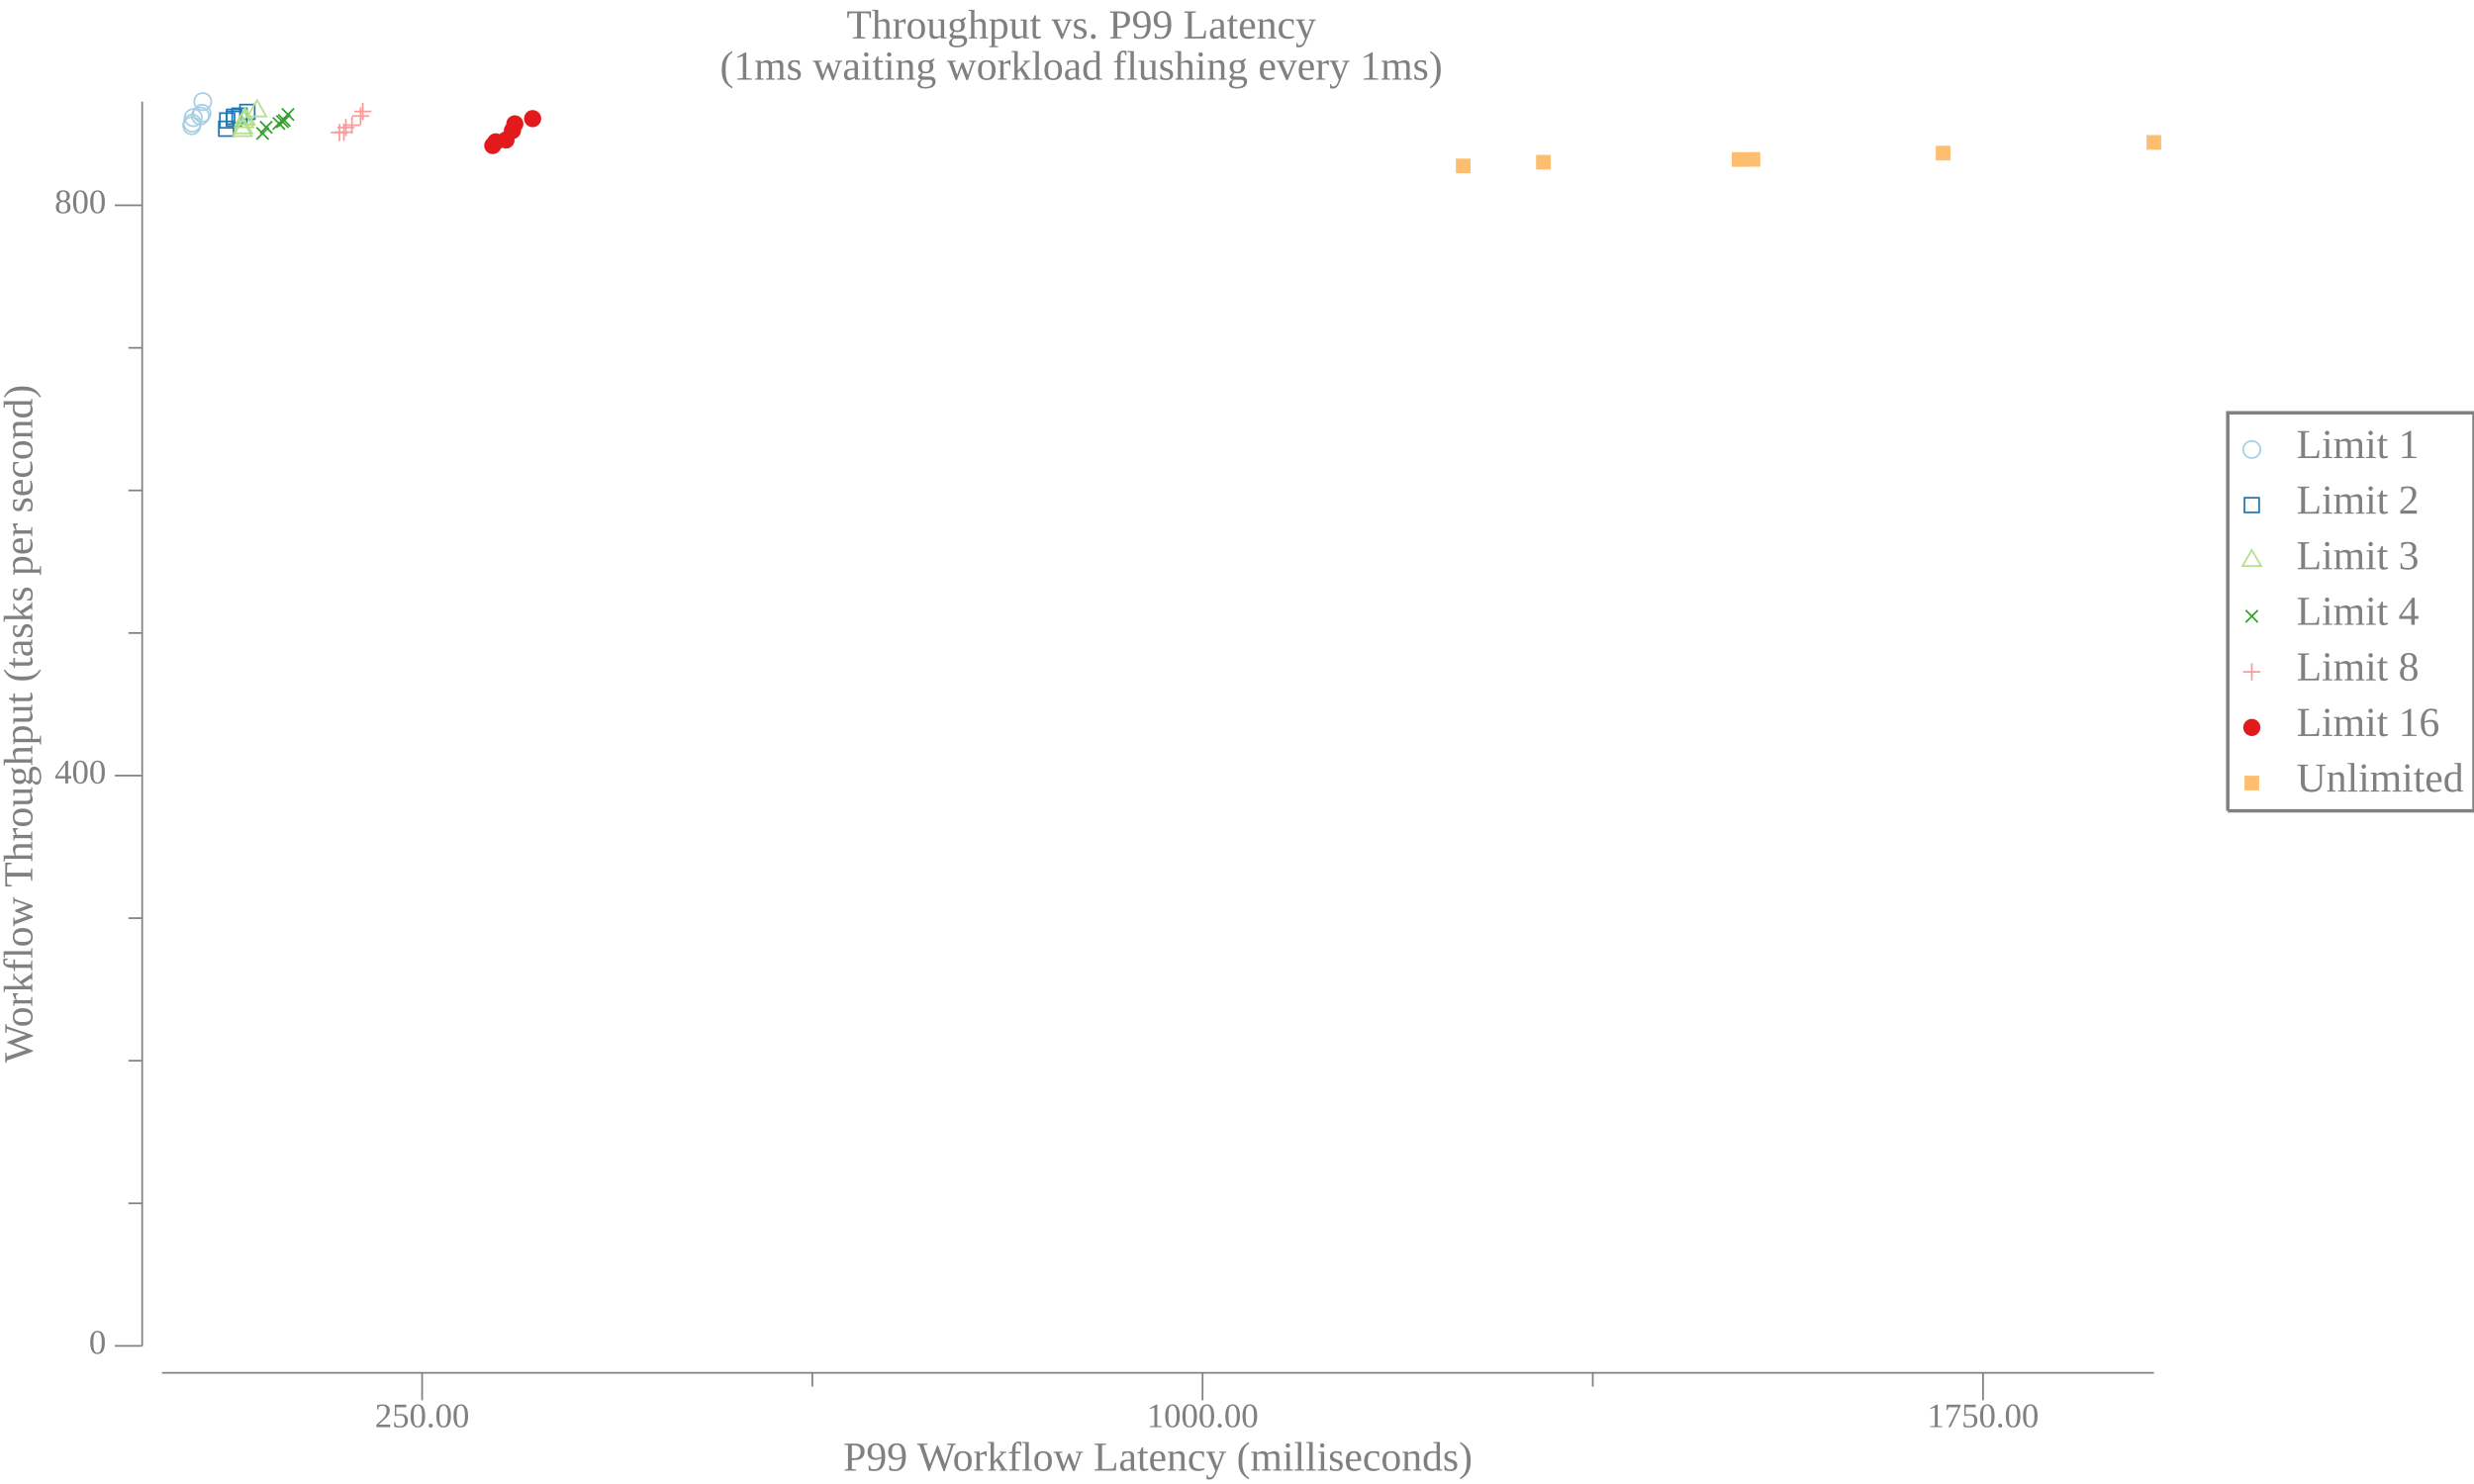
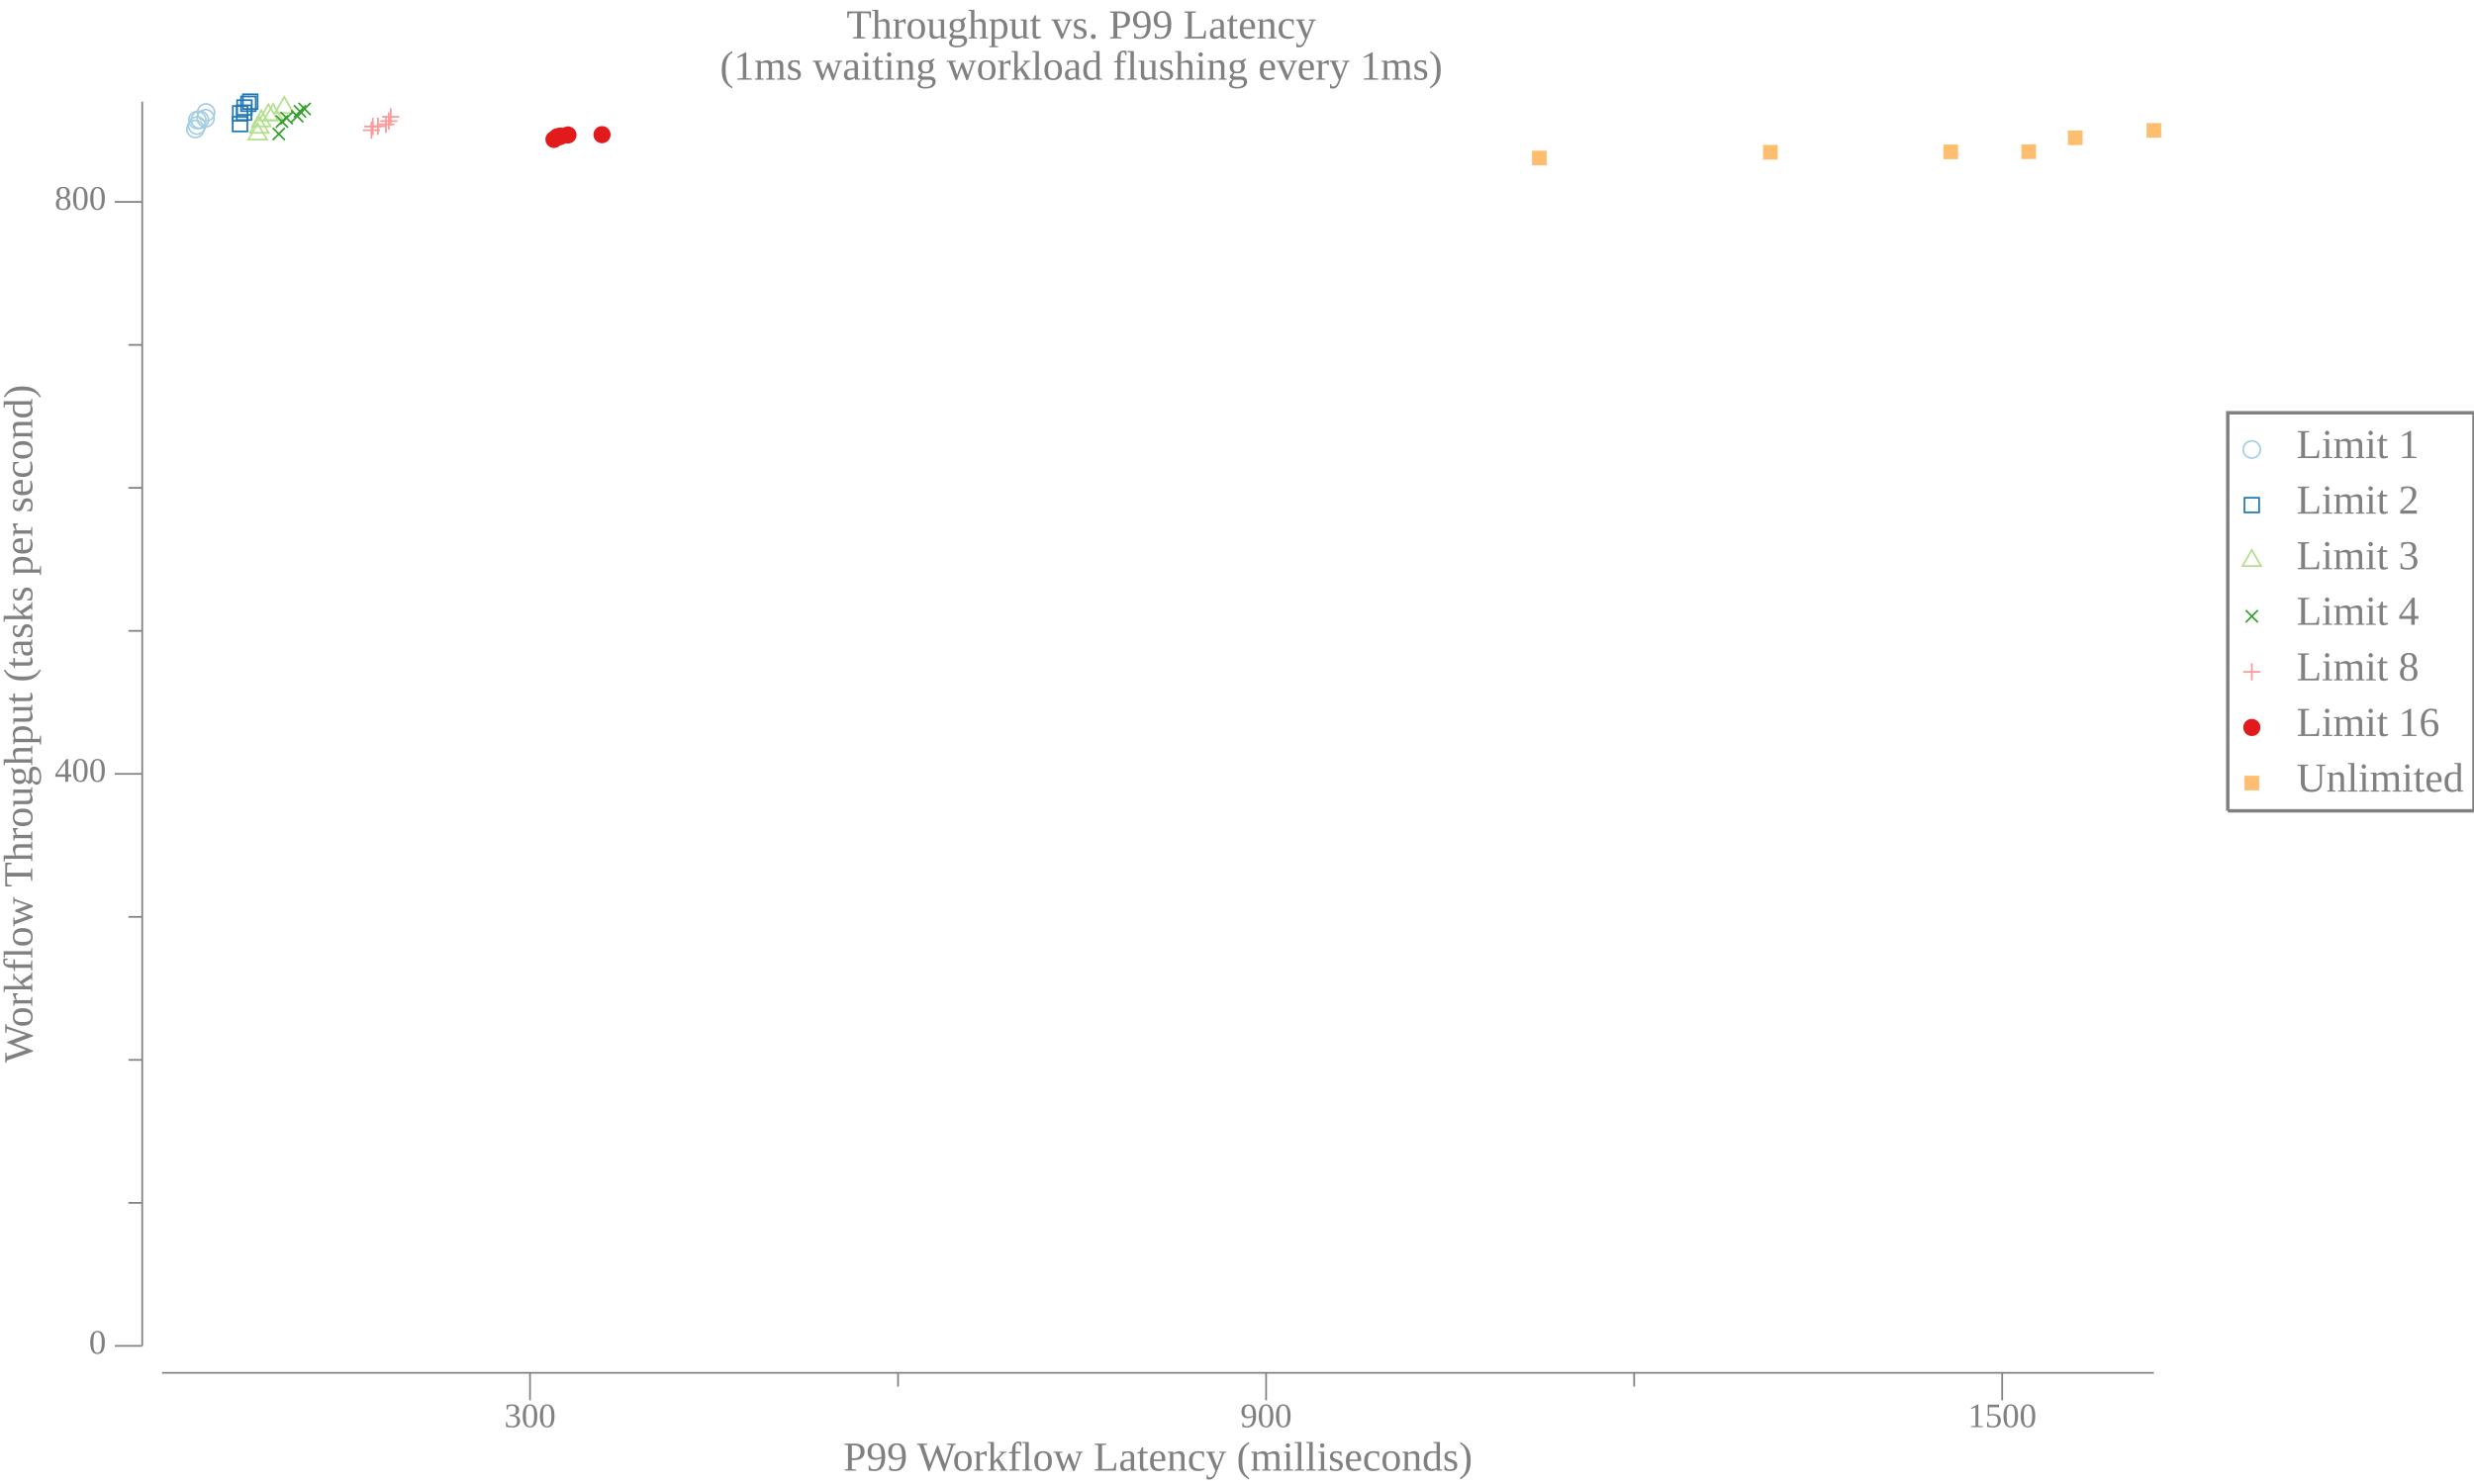
<svg xmlns="http://www.w3.org/2000/svg" width="720pt" height="432pt" viewBox="0 0 720 432">
  <g transform="scale(1, -1) translate(0, -432)">
    <path d="M657.84,301.15A2.5,2.5 0 1 1 652.84,301.15A2.5,2.5 0 1 1 657.84,301.15Z" style="fill:none;stroke:#A6CEE3;stroke-width:0.5" />
    <text x="668.34" y="-298.66" transform="scale(1, -1)" style="font-family:Liberation Serif;font-variant:normal;font-weight:normal;font-style:normal;font-size:12px;fill:#808080">Limit 1</text>
    <path d="M653.2,282.83L657.47,282.83L657.47,287.1L653.2,287.1Z" style="fill:none;stroke:#1F78B4;stroke-width:0.5" />
    <text x="668.34" y="-282.48" transform="scale(1, -1)" style="font-family:Liberation Serif;font-variant:normal;font-weight:normal;font-style:normal;font-size:12px;fill:#808080">Limit 2</text>
    <path d="M655.34,271.91L652.63,267.22L658.04,267.22Z" style="fill:none;stroke:#B2DF8A;stroke-width:0.5" />
    <text x="668.34" y="-266.3" transform="scale(1, -1)" style="font-family:Liberation Serif;font-variant:normal;font-weight:normal;font-style:normal;font-size:12px;fill:#808080">Limit 3</text>
    <path d="M653.57,250.83L657.11,254.37" style="fill:none;stroke:#33A02C;stroke-width:0.5" />
    <path d="M653.57,254.37L657.11,250.83" style="fill:none;stroke:#33A02C;stroke-width:0.5" />
    <text x="668.34" y="-250.11" transform="scale(1, -1)" style="font-family:Liberation Serif;font-variant:normal;font-weight:normal;font-style:normal;font-size:12px;fill:#808080">Limit 4</text>
    <path d="M655.34,238.92L655.34,233.92" style="fill:none;stroke:#FB9A99;stroke-width:0.5" />
    <path d="M652.84,236.42L657.84,236.42" style="fill:none;stroke:#FB9A99;stroke-width:0.5" />
    <text x="668.34" y="-233.93" transform="scale(1, -1)" style="font-family:Liberation Serif;font-variant:normal;font-weight:normal;font-style:normal;font-size:12px;fill:#808080">Limit 8</text>
    <path d="M657.84,220.23A2.5,2.5 0 1 1 652.84,220.23A2.5,2.5 0 1 1 657.84,220.23Z" style="fill:#E31A1C" />
    <text x="668.34" y="-217.75" transform="scale(1, -1)" style="font-family:Liberation Serif;font-variant:normal;font-weight:normal;font-style:normal;font-size:12px;fill:#808080">Limit 16</text>
    <path d="M653.2,201.92L657.47,201.92L657.47,206.18L653.2,206.18Z" style="fill:#FDBF6F" />
    <text x="668.34" y="-201.56" transform="scale(1, -1)" style="font-family:Liberation Serif;font-variant:normal;font-weight:normal;font-style:normal;font-size:12px;fill:#808080">Unlimited</text>
    <path d="M648.34,195.96L648.34,311.84L720,311.84L720,195.96L648.34,195.96" style="fill:none;stroke:#808080" />
    <path d="M0,0L629.34,0L629.34,432L0,432Z" style="fill:#-8000000000000000-8000000000000000-8000000000000000;fill-opacity:0" />
    <text x="246.35" y="-420.81" transform="scale(1, -1)" style="font-family:Liberation Serif;font-variant:normal;font-weight:normal;font-style:normal;font-size:12px;fill:#808080">Throughput vs. P99 Latency</text>
    <text x="209.52" y="-408.81" transform="scale(1, -1)" style="font-family:Liberation Serif;font-variant:normal;font-weight:normal;font-style:normal;font-size:12px;fill:#808080">(1ms waiting workload flushing every 1ms)</text>
    <text x="245.43" y="-3.902" transform="scale(1, -1)" style="font-family:Liberation Serif;font-variant:normal;font-weight:normal;font-style:normal;font-size:12px;fill:#808080">P99 Workflow Latency (milliseconds)</text>
-     <text x="109.1" y="-16.541" transform="scale(1, -1)" style="font-family:Liberation Serif;font-variant:normal;font-weight:normal;font-style:normal;font-size:10px;fill:#808080">250.00</text>
-     <text x="333.73" y="-16.541" transform="scale(1, -1)" style="font-family:Liberation Serif;font-variant:normal;font-weight:normal;font-style:normal;font-size:10px;fill:#808080">1000.00</text>
-     <text x="560.86" y="-16.541" transform="scale(1, -1)" style="font-family:Liberation Serif;font-variant:normal;font-weight:normal;font-style:normal;font-size:10px;fill:#808080">1750.00</text>
-     <path d="M122.85,24.363L122.85,32.363" style="fill:none;stroke:#808080;stroke-width:0.5" />
-     <path d="M349.98,24.363L349.98,32.363" style="fill:none;stroke:#808080;stroke-width:0.5" />
-     <path d="M577.11,24.363L577.11,32.363" style="fill:none;stroke:#808080;stroke-width:0.5" />
-     <path d="M236.41,28.363L236.41,32.363" style="fill:none;stroke:#808080;stroke-width:0.5" />
-     <path d="M463.54,28.363L463.54,32.363" style="fill:none;stroke:#808080;stroke-width:0.5" />
+     <text x="146.75" y="-16.541" transform="scale(1, -1)" style="font-family:Liberation Serif;font-variant:normal;font-weight:normal;font-style:normal;font-size:10px;fill:#808080">300</text>
+     <text x="360.97" y="-16.541" transform="scale(1, -1)" style="font-family:Liberation Serif;font-variant:normal;font-weight:normal;font-style:normal;font-size:10px;fill:#808080">900</text>
+     <text x="572.69" y="-16.541" transform="scale(1, -1)" style="font-family:Liberation Serif;font-variant:normal;font-weight:normal;font-style:normal;font-size:10px;fill:#808080">1500</text>
+     <path d="M154.25,24.363L154.25,32.363" style="fill:none;stroke:#808080;stroke-width:0.5" />
+     <path d="M368.47,24.363L368.47,32.363" style="fill:none;stroke:#808080;stroke-width:0.5" />
+     <path d="M582.69,24.363L582.69,32.363" style="fill:none;stroke:#808080;stroke-width:0.5" />
+     <path d="M261.36,28.363L261.36,32.363" style="fill:none;stroke:#808080;stroke-width:0.5" />
+     <path d="M475.58,28.363L475.58,32.363" style="fill:none;stroke:#808080;stroke-width:0.5" />
    <path d="M47.135,32.363L626.84,32.363" style="fill:none;stroke:#808080;stroke-width:0.5" />
    <g transform="rotate(90)">
      <text x="122.59" y="9.387" transform="scale(1, -1)" style="font-family:Liberation Serif;font-variant:normal;font-weight:normal;font-style:normal;font-size:12px;fill:#808080">Workflow Throughput (tasks per second)</text>
    </g>
    <text x="25.885" y="-37.924" transform="scale(1, -1)" style="font-family:Liberation Serif;font-variant:normal;font-weight:normal;font-style:normal;font-size:10px;fill:#808080">0</text>
-     <text x="15.885" y="-203.94" transform="scale(1, -1)" style="font-family:Liberation Serif;font-variant:normal;font-weight:normal;font-style:normal;font-size:10px;fill:#808080">400</text>
-     <text x="15.885" y="-369.95" transform="scale(1, -1)" style="font-family:Liberation Serif;font-variant:normal;font-weight:normal;font-style:normal;font-size:10px;fill:#808080">800</text>
+     <text x="15.885" y="-204.43" transform="scale(1, -1)" style="font-family:Liberation Serif;font-variant:normal;font-weight:normal;font-style:normal;font-size:10px;fill:#808080">400</text>
+     <text x="15.885" y="-370.95" transform="scale(1, -1)" style="font-family:Liberation Serif;font-variant:normal;font-weight:normal;font-style:normal;font-size:10px;fill:#808080">800</text>
    <path d="M33.385,40.209L41.385,40.209" style="fill:none;stroke:#808080;stroke-width:0.5" />
-     <path d="M33.385,206.22L41.385,206.22" style="fill:none;stroke:#808080;stroke-width:0.5" />
-     <path d="M33.385,372.24L41.385,372.24" style="fill:none;stroke:#808080;stroke-width:0.5" />
-     <path d="M37.385,81.713L41.385,81.713" style="fill:none;stroke:#808080;stroke-width:0.5" />
-     <path d="M37.385,123.22L41.385,123.22" style="fill:none;stroke:#808080;stroke-width:0.5" />
-     <path d="M37.385,164.72L41.385,164.72" style="fill:none;stroke:#808080;stroke-width:0.5" />
-     <path d="M37.385,247.73L41.385,247.73" style="fill:none;stroke:#808080;stroke-width:0.5" />
-     <path d="M37.385,289.23L41.385,289.23" style="fill:none;stroke:#808080;stroke-width:0.5" />
-     <path d="M37.385,330.74L41.385,330.74" style="fill:none;stroke:#808080;stroke-width:0.5" />
+     <path d="M33.385,206.72L41.385,206.72" style="fill:none;stroke:#808080;stroke-width:0.5" />
+     <path d="M33.385,373.23L41.385,373.23" style="fill:none;stroke:#808080;stroke-width:0.5" />
+     <path d="M37.385,81.837L41.385,81.837" style="fill:none;stroke:#808080;stroke-width:0.5" />
+     <path d="M37.385,123.46L41.385,123.46" style="fill:none;stroke:#808080;stroke-width:0.5" />
+     <path d="M37.385,165.09L41.385,165.09" style="fill:none;stroke:#808080;stroke-width:0.5" />
+     <path d="M37.385,248.35L41.385,248.35" style="fill:none;stroke:#808080;stroke-width:0.5" />
+     <path d="M37.385,289.98L41.385,289.98" style="fill:none;stroke:#808080;stroke-width:0.5" />
+     <path d="M37.385,331.6L41.385,331.6" style="fill:none;stroke:#808080;stroke-width:0.5" />
    <path d="M41.385,40.209L41.385,402.41" style="fill:none;stroke:#808080;stroke-width:0.5" />
-     <path d="M58.304,395.4A2.5,2.5 0 1 1 53.304,395.4A2.5,2.5 0 1 1 58.304,395.4Z" style="fill:none;stroke:#A6CEE3;stroke-width:0.5" />
-     <path d="M58.457,396.15A2.5,2.5 0 1 1 53.457,396.15A2.5,2.5 0 1 1 58.457,396.15Z" style="fill:none;stroke:#A6CEE3;stroke-width:0.5" />
-     <path d="M58.754,397.76A2.5,2.5 0 1 1 53.754,397.76A2.5,2.5 0 1 1 58.754,397.76Z" style="fill:none;stroke:#A6CEE3;stroke-width:0.5" />
-     <path d="M60.801,398.26A2.5,2.5 0 1 1 55.801,398.26A2.5,2.5 0 1 1 60.801,398.26Z" style="fill:none;stroke:#A6CEE3;stroke-width:0.5" />
-     <path d="M61.271,399.01A2.5,2.5 0 1 1 56.271,399.01A2.5,2.5 0 1 1 61.271,399.01Z" style="fill:none;stroke:#A6CEE3;stroke-width:0.5" />
-     <path d="M61.51,402.41A2.5,2.5 0 1 1 56.51,402.41A2.5,2.5 0 1 1 61.51,402.41Z" style="fill:none;stroke:#A6CEE3;stroke-width:0.5" />
-     <path d="M63.695,392.39L67.963,392.39L67.963,396.66L63.695,396.66Z" style="fill:none;stroke:#1F78B4;stroke-width:0.5" />
-     <path d="M63.996,394.8L68.264,394.8L68.264,399.07L63.996,399.07Z" style="fill:none;stroke:#1F78B4;stroke-width:0.5" />
-     <path d="M65.93,395.3L70.197,395.3L70.197,399.57L65.93,399.57Z" style="fill:none;stroke:#1F78B4;stroke-width:0.5" />
-     <path d="M66.005,395.88L70.273,395.88L70.273,400.15L66.005,400.15Z" style="fill:none;stroke:#1F78B4;stroke-width:0.5" />
-     <path d="M67.583,396.21L71.85,396.21L71.85,400.48L67.583,400.48Z" style="fill:none;stroke:#1F78B4;stroke-width:0.5" />
-     <path d="M69.851,397.29L74.119,397.29L74.119,401.56L69.851,401.56Z" style="fill:none;stroke:#1F78B4;stroke-width:0.5" />
-     <path d="M70.584,397.07L67.878,392.38L73.29,392.38Z" style="fill:none;stroke:#B2DF8A;stroke-width:0.5" />
-     <path d="M70.722,397.86L68.016,393.17L73.428,393.17Z" style="fill:none;stroke:#B2DF8A;stroke-width:0.5" />
-     <path d="M71.031,399.64L68.324,394.96L73.737,394.96Z" style="fill:none;stroke:#B2DF8A;stroke-width:0.5" />
-     <path d="M71.254,400.43L68.547,395.74L73.96,395.74Z" style="fill:none;stroke:#B2DF8A;stroke-width:0.5" />
-     <path d="M71.385,400.47L68.679,395.79L74.091,395.79Z" style="fill:none;stroke:#B2DF8A;stroke-width:0.5" />
-     <path d="M74.811,402.8L72.104,398.11L77.517,398.11Z" style="fill:none;stroke:#B2DF8A;stroke-width:0.5" />
-     <path d="M74.652,391.39L78.187,394.92" style="fill:none;stroke:#33A02C;stroke-width:0.5" />
-     <path d="M74.652,394.92L78.187,391.39" style="fill:none;stroke:#33A02C;stroke-width:0.5" />
-     <path d="M75.695,393.17L79.23,396.71" style="fill:none;stroke:#33A02C;stroke-width:0.5" />
-     <path d="M75.695,396.71L79.23,393.17" style="fill:none;stroke:#33A02C;stroke-width:0.5" />
-     <path d="M79.402,394.29L82.937,397.83" style="fill:none;stroke:#33A02C;stroke-width:0.5" />
-     <path d="M79.402,397.83L82.937,394.29" style="fill:none;stroke:#33A02C;stroke-width:0.5" />
-     <path d="M80.431,394.83L83.966,398.37" style="fill:none;stroke:#33A02C;stroke-width:0.5" />
-     <path d="M80.431,398.37L83.966,394.83" style="fill:none;stroke:#33A02C;stroke-width:0.5" />
-     <path d="M80.96,395.17L84.496,398.7" style="fill:none;stroke:#33A02C;stroke-width:0.5" />
-     <path d="M80.96,398.7L84.496,395.17" style="fill:none;stroke:#33A02C;stroke-width:0.5" />
-     <path d="M82.034,396.91L85.57,400.44" style="fill:none;stroke:#33A02C;stroke-width:0.5" />
-     <path d="M82.034,400.44L85.57,396.91" style="fill:none;stroke:#33A02C;stroke-width:0.5" />
-     <path d="M98.786,395.95L98.786,390.95" style="fill:none;stroke:#FB9A99;stroke-width:0.5" />
-     <path d="M96.286,393.45L101.29,393.45" style="fill:none;stroke:#FB9A99;stroke-width:0.5" />
-     <path d="M100.07,396.03L100.07,391.03" style="fill:none;stroke:#FB9A99;stroke-width:0.5" />
-     <path d="M97.572,393.53L102.57,393.53" style="fill:none;stroke:#FB9A99;stroke-width:0.5" />
-     <path d="M100.66,397.36L100.66,392.36" style="fill:none;stroke:#FB9A99;stroke-width:0.5" />
-     <path d="M98.162,394.86L103.16,394.86" style="fill:none;stroke:#FB9A99;stroke-width:0.5" />
-     <path d="M102.43,398.06L102.43,393.06" style="fill:none;stroke:#FB9A99;stroke-width:0.5" />
-     <path d="M99.932,395.56L104.93,395.56" style="fill:none;stroke:#FB9A99;stroke-width:0.5" />
-     <path d="M104.94,400.72L104.94,395.72" style="fill:none;stroke:#FB9A99;stroke-width:0.5" />
-     <path d="M102.44,398.22L107.44,398.22" style="fill:none;stroke:#FB9A99;stroke-width:0.5" />
-     <path d="M105.57,402.05L105.57,397.05" style="fill:none;stroke:#FB9A99;stroke-width:0.5" />
-     <path d="M103.07,399.55L108.07,399.55" style="fill:none;stroke:#FB9A99;stroke-width:0.5" />
-     <path d="M145.91,389.63A2.5,2.5 0 1 1 140.91,389.63A2.5,2.5 0 1 1 145.91,389.63Z" style="fill:#E31A1C" />
-     <path d="M146.77,390.71A2.5,2.5 0 1 1 141.77,390.71A2.5,2.5 0 1 1 146.77,390.71Z" style="fill:#E31A1C" />
-     <path d="M149.76,391.25A2.5,2.5 0 1 1 144.76,391.25A2.5,2.5 0 1 1 149.76,391.25Z" style="fill:#E31A1C" />
-     <path d="M151.62,393.99A2.5,2.5 0 1 1 146.62,393.99A2.5,2.5 0 1 1 151.62,393.99Z" style="fill:#E31A1C" />
-     <path d="M152.33,395.94A2.5,2.5 0 1 1 147.33,395.94A2.5,2.5 0 1 1 152.33,395.94Z" style="fill:#E31A1C" />
-     <path d="M157.51,397.47A2.5,2.5 0 1 1 152.51,397.47A2.5,2.5 0 1 1 157.51,397.47Z" style="fill:#E31A1C" />
-     <path d="M423.7,381.56L427.97,381.56L427.97,385.83L423.7,385.83Z" style="fill:#FDBF6F" />
-     <path d="M447.04,382.64L451.31,382.64L451.31,386.91L447.04,386.91Z" style="fill:#FDBF6F" />
-     <path d="M503.99,383.43L508.26,383.43L508.26,387.7L503.99,387.7Z" style="fill:#FDBF6F" />
-     <path d="M508.02,383.47L512.29,383.47L512.29,387.74L508.02,387.74Z" style="fill:#FDBF6F" />
-     <path d="M563.36,385.3L567.63,385.3L567.63,389.56L563.36,389.56Z" style="fill:#FDBF6F" />
-     <path d="M624.7,388.41L628.97,388.41L628.97,392.68L624.7,392.68Z" style="fill:#FDBF6F" />
+     <path d="M59.363,394.46A2.5,2.5 0 1 1 54.363,394.46A2.5,2.5 0 1 1 59.363,394.46Z" style="fill:none;stroke:#A6CEE3;stroke-width:0.5" />
+     <path d="M59.831,395.46A2.5,2.5 0 1 1 54.831,395.46A2.5,2.5 0 1 1 59.831,395.46Z" style="fill:none;stroke:#A6CEE3;stroke-width:0.5" />
+     <path d="M59.928,397.04A2.5,2.5 0 1 1 54.928,397.04A2.5,2.5 0 1 1 59.928,397.04Z" style="fill:none;stroke:#A6CEE3;stroke-width:0.5" />
+     <path d="M60.66,397.13A2.5,2.5 0 1 1 55.66,397.13A2.5,2.5 0 1 1 60.66,397.13Z" style="fill:none;stroke:#A6CEE3;stroke-width:0.5" />
+     <path d="M62.341,397.58A2.5,2.5 0 1 1 57.341,397.58A2.5,2.5 0 1 1 62.341,397.58Z" style="fill:none;stroke:#A6CEE3;stroke-width:0.5" />
+     <path d="M62.462,399.25A2.5,2.5 0 1 1 57.462,399.25A2.5,2.5 0 1 1 62.462,399.25Z" style="fill:none;stroke:#A6CEE3;stroke-width:0.5" />
+     <path d="M67.717,393.74L71.985,393.74L71.985,398.01L67.717,398.01Z" style="fill:none;stroke:#1F78B4;stroke-width:0.5" />
+     <path d="M67.757,396.86L72.025,396.86L72.025,401.13L67.757,401.13Z" style="fill:none;stroke:#1F78B4;stroke-width:0.5" />
+     <path d="M68.891,397.07L73.159,397.07L73.159,401.34L68.891,401.34Z" style="fill:none;stroke:#1F78B4;stroke-width:0.5" />
+     <path d="M69.01,398.57L73.277,398.57L73.277,402.84L69.01,402.84Z" style="fill:none;stroke:#1F78B4;stroke-width:0.5" />
+     <path d="M70.151,399.65L74.419,399.65L74.419,403.92L70.151,403.92Z" style="fill:none;stroke:#1F78B4;stroke-width:0.5" />
+     <path d="M70.696,400.28L74.964,400.28L74.964,404.55L70.696,404.55Z" style="fill:none;stroke:#1F78B4;stroke-width:0.5" />
+     <path d="M74.992,396.05L72.286,391.36L77.698,391.36Z" style="fill:none;stroke:#B2DF8A;stroke-width:0.5" />
+     <path d="M75.461,398.04L72.755,393.36L78.168,393.36Z" style="fill:none;stroke:#B2DF8A;stroke-width:0.5" />
+     <path d="M76.048,399.88L73.342,395.19L78.755,395.19Z" style="fill:none;stroke:#B2DF8A;stroke-width:0.5" />
+     <path d="M78.113,401.62L75.406,396.94L80.819,396.94Z" style="fill:none;stroke:#B2DF8A;stroke-width:0.5" />
+     <path d="M79.504,401.71L76.798,397.02L82.21,397.02Z" style="fill:none;stroke:#B2DF8A;stroke-width:0.5" />
+     <path d="M82.725,403.79L80.019,399.1L85.431,399.1Z" style="fill:none;stroke:#B2DF8A;stroke-width:0.5" />
+     <path d="M79.369,391.24L82.904,394.77" style="fill:none;stroke:#33A02C;stroke-width:0.5" />
+     <path d="M79.369,394.77L82.904,391.24" style="fill:none;stroke:#33A02C;stroke-width:0.5" />
+     <path d="M80.279,394.86L83.815,398.39" style="fill:none;stroke:#33A02C;stroke-width:0.5" />
+     <path d="M80.279,398.39L83.815,394.86" style="fill:none;stroke:#33A02C;stroke-width:0.5" />
+     <path d="M81.648,395.86L85.183,399.39" style="fill:none;stroke:#33A02C;stroke-width:0.5" />
+     <path d="M81.648,399.39L85.183,395.86" style="fill:none;stroke:#33A02C;stroke-width:0.5" />
+     <path d="M84.738,396.4L88.274,399.93" style="fill:none;stroke:#33A02C;stroke-width:0.5" />
+     <path d="M84.738,399.93L88.274,396.4" style="fill:none;stroke:#33A02C;stroke-width:0.5" />
+     <path d="M85.53,397.81L89.065,401.35" style="fill:none;stroke:#33A02C;stroke-width:0.5" />
+     <path d="M85.53,401.35L89.065,397.81" style="fill:none;stroke:#33A02C;stroke-width:0.5" />
+     <path d="M86.877,398.52L90.413,402.06" style="fill:none;stroke:#33A02C;stroke-width:0.5" />
+     <path d="M86.877,402.06L90.413,398.52" style="fill:none;stroke:#33A02C;stroke-width:0.5" />
+     <path d="M108.1,396.59L108.1,391.59" style="fill:none;stroke:#FB9A99;stroke-width:0.5" />
+     <path d="M105.6,394.09L110.6,394.09" style="fill:none;stroke:#FB9A99;stroke-width:0.5" />
+     <path d="M108.5,397.67L108.5,392.67" style="fill:none;stroke:#FB9A99;stroke-width:0.5" />
+     <path d="M106,395.17L111,395.17" style="fill:none;stroke:#FB9A99;stroke-width:0.5" />
+     <path d="M109.98,397.75L109.98,392.75" style="fill:none;stroke:#FB9A99;stroke-width:0.5" />
+     <path d="M107.48,395.25L112.48,395.25" style="fill:none;stroke:#FB9A99;stroke-width:0.5" />
+     <path d="M112.31,398.29L112.31,393.29" style="fill:none;stroke:#FB9A99;stroke-width:0.5" />
+     <path d="M109.81,395.79L114.81,395.79" style="fill:none;stroke:#FB9A99;stroke-width:0.5" />
+     <path d="M113.16,399.25L113.16,394.25" style="fill:none;stroke:#FB9A99;stroke-width:0.5" />
+     <path d="M110.66,396.75L115.66,396.75" style="fill:none;stroke:#FB9A99;stroke-width:0.5" />
+     <path d="M113.72,400.5L113.72,395.5" style="fill:none;stroke:#FB9A99;stroke-width:0.5" />
+     <path d="M111.22,398L116.22,398" style="fill:none;stroke:#FB9A99;stroke-width:0.5" />
+     <path d="M163.72,391.42A2.5,2.5 0 1 1 158.72,391.42A2.5,2.5 0 1 1 163.72,391.42Z" style="fill:#E31A1C" />
+     <path d="M164.68,392.17A2.5,2.5 0 1 1 159.68,392.17A2.5,2.5 0 1 1 164.68,392.17Z" style="fill:#E31A1C" />
+     <path d="M165.36,392.21A2.5,2.5 0 1 1 160.36,392.21A2.5,2.5 0 1 1 165.36,392.21Z" style="fill:#E31A1C" />
+     <path d="M165.61,392.38A2.5,2.5 0 1 1 160.61,392.38A2.5,2.5 0 1 1 165.61,392.38Z" style="fill:#E31A1C" />
+     <path d="M167.79,392.71A2.5,2.5 0 1 1 162.79,392.71A2.5,2.5 0 1 1 167.79,392.71Z" style="fill:#E31A1C" />
+     <path d="M177.7,392.8A2.5,2.5 0 1 1 172.7,392.8A2.5,2.5 0 1 1 177.7,392.8Z" style="fill:#E31A1C" />
+     <path d="M445.85,383.88L450.12,383.88L450.12,388.14L445.85,388.14Z" style="fill:#FDBF6F" />
+     <path d="M513.09,385.54L517.36,385.54L517.36,389.81L513.09,389.81Z" style="fill:#FDBF6F" />
+     <path d="M565.59,385.67L569.85,385.67L569.85,389.93L565.59,389.93Z" style="fill:#FDBF6F" />
+     <path d="M588.27,385.71L592.54,385.71L592.54,389.98L588.27,389.98Z" style="fill:#FDBF6F" />
+     <path d="M601.81,389.75L606.08,389.75L606.08,394.01L601.81,394.01Z" style="fill:#FDBF6F" />
+     <path d="M624.7,391.91L628.97,391.91L628.97,396.18L624.7,396.18Z" style="fill:#FDBF6F" />
  </g>
</svg>
